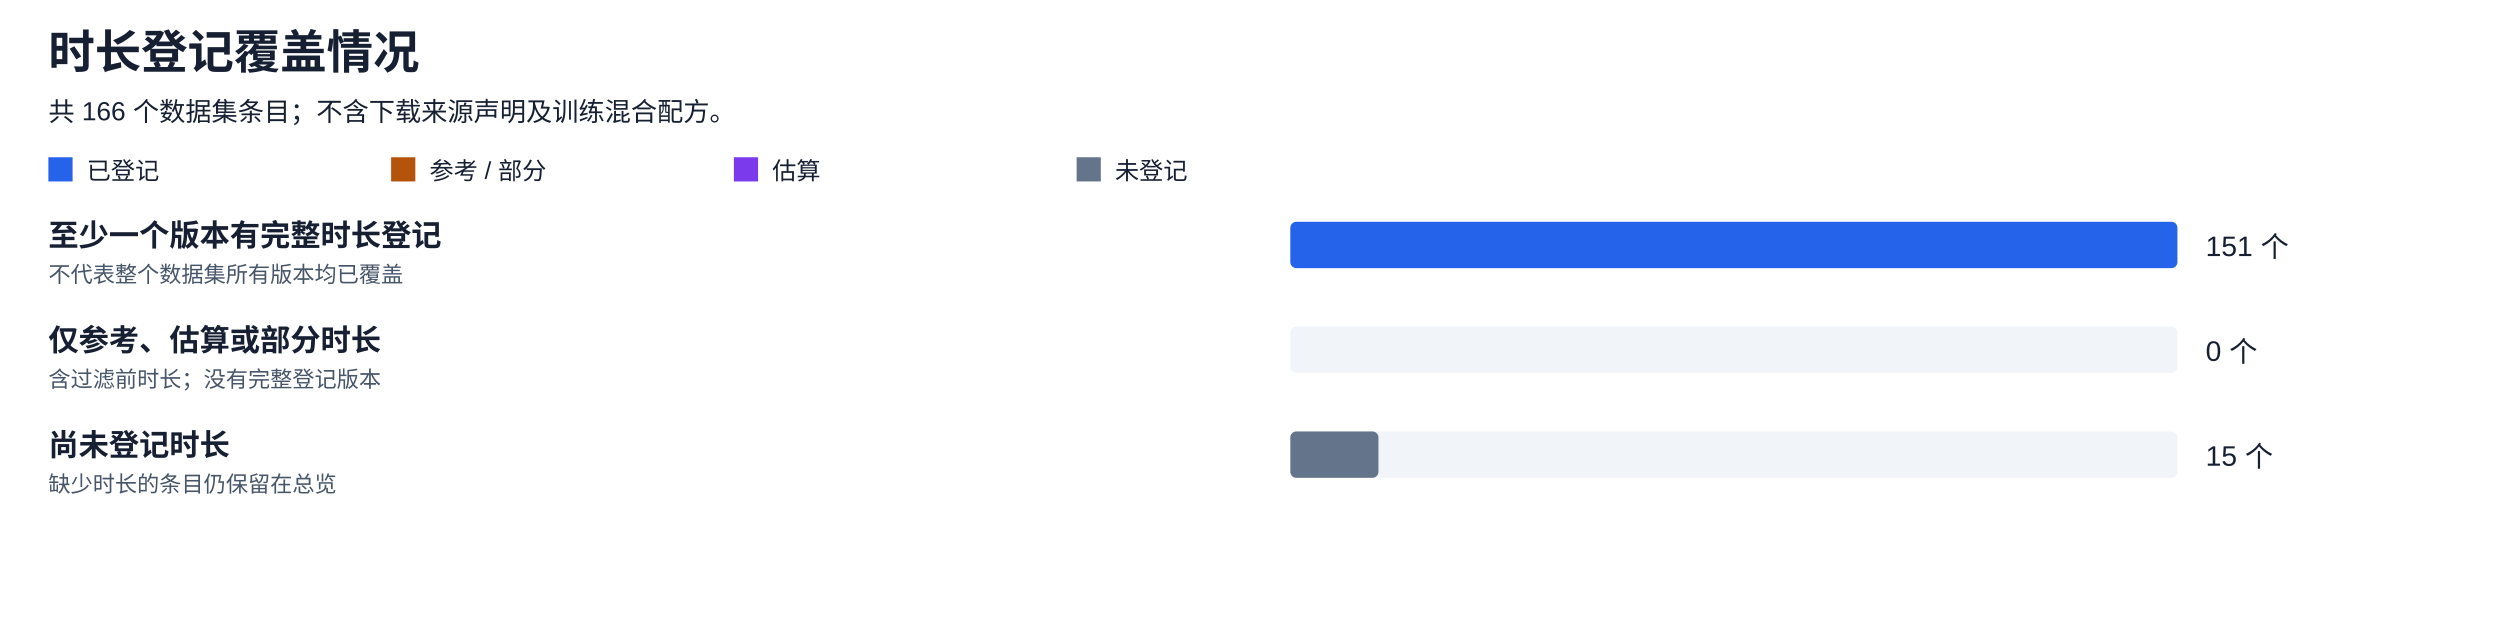
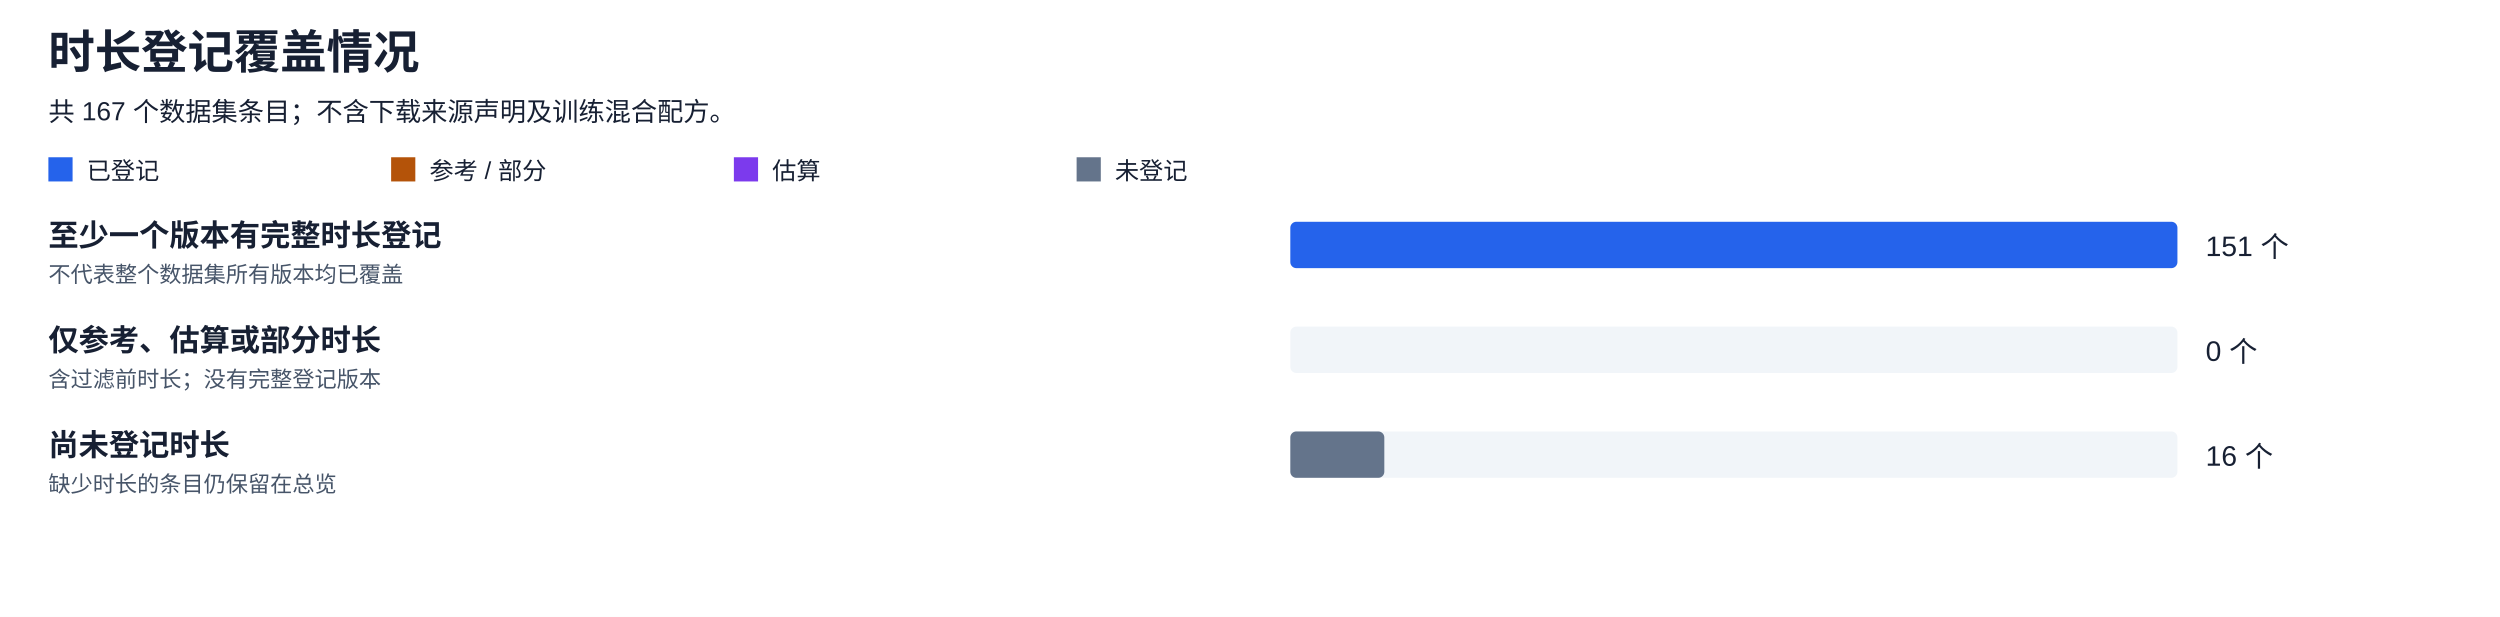
<svg xmlns="http://www.w3.org/2000/svg" width="1240" height="306" viewBox="0 0 1240 306" role="img" aria-labelledby="title desc">
  <rect width="100%" height="100%" fill="white" />
  <g font-family="Arial, Noto Sans CJK SC, Microsoft YaHei, sans-serif" fill="#172033">
    <text x="24" y="34" font-size="23" font-weight="700">时长登记覆盖情况</text>
-     <text x="24" y="60" font-size="13">共 166 个数据集条目；不含下载来源声明及训练混合配方。</text>
+     <text x="24" y="60" font-size="13">共 167 个数据集条目；不含下载来源声明及训练混合配方。</text>
    <rect x="24" y="78" width="12" height="12" fill="#2563eb" />
    <text x="43" y="89" font-size="12">已登记</text>
    <rect x="194" y="78" width="12" height="12" fill="#b45309" />
    <text x="213" y="89" font-size="12">参考 / 部分</text>
    <rect x="364" y="78" width="12" height="12" fill="#7c3aed" />
    <text x="383" y="89" font-size="12">估算</text>
    <rect x="534" y="78" width="12" height="12" fill="#64748b" />
    <text x="553" y="89" font-size="12">未登记</text>
    <text x="24" y="122" font-size="15" font-weight="600">至少一个版本有完整时长登记</text>
    <text x="24" y="140" font-size="11" fill="#475569">不代表整个数据集所有版本均已覆盖</text>
    <rect x="640" y="110" width="440" height="23" rx="3" fill="#f1f5f9" />
    <rect x="640" y="110" width="440.00" height="23" rx="3" fill="#2563eb" />
    <text x="1094" y="127" font-size="14">151 个</text>
    <text x="24" y="174" font-size="15" font-weight="600">仅参考、估算或部分时长</text>
    <text x="24" y="192" font-size="11" fill="#475569">含过滤前时长；没有完整登记版本</text>
    <rect x="640" y="162" width="440" height="23" rx="3" fill="#f1f5f9" />
    <rect x="640" y="162" width="0.00" height="23" rx="3" fill="#b45309" />
    <text x="1094" y="179" font-size="14">0 个</text>
    <text x="24" y="226" font-size="15" font-weight="600">尚未登记时长</text>
    <text x="24" y="244" font-size="11" fill="#475569">缺少时长的条目仍保留在总览</text>
    <rect x="640" y="214" width="440" height="23" rx="3" fill="#f1f5f9" />
-     <rect x="640" y="214" width="43.71" height="23" rx="3" fill="#64748b" />
-     <text x="1094" y="231" font-size="14">15 个</text>
+     <rect x="640" y="214" width="46.62" height="23" rx="3" fill="#64748b" />
+     <text x="1094" y="231" font-size="14">16 个</text>
  </g>
</svg>
